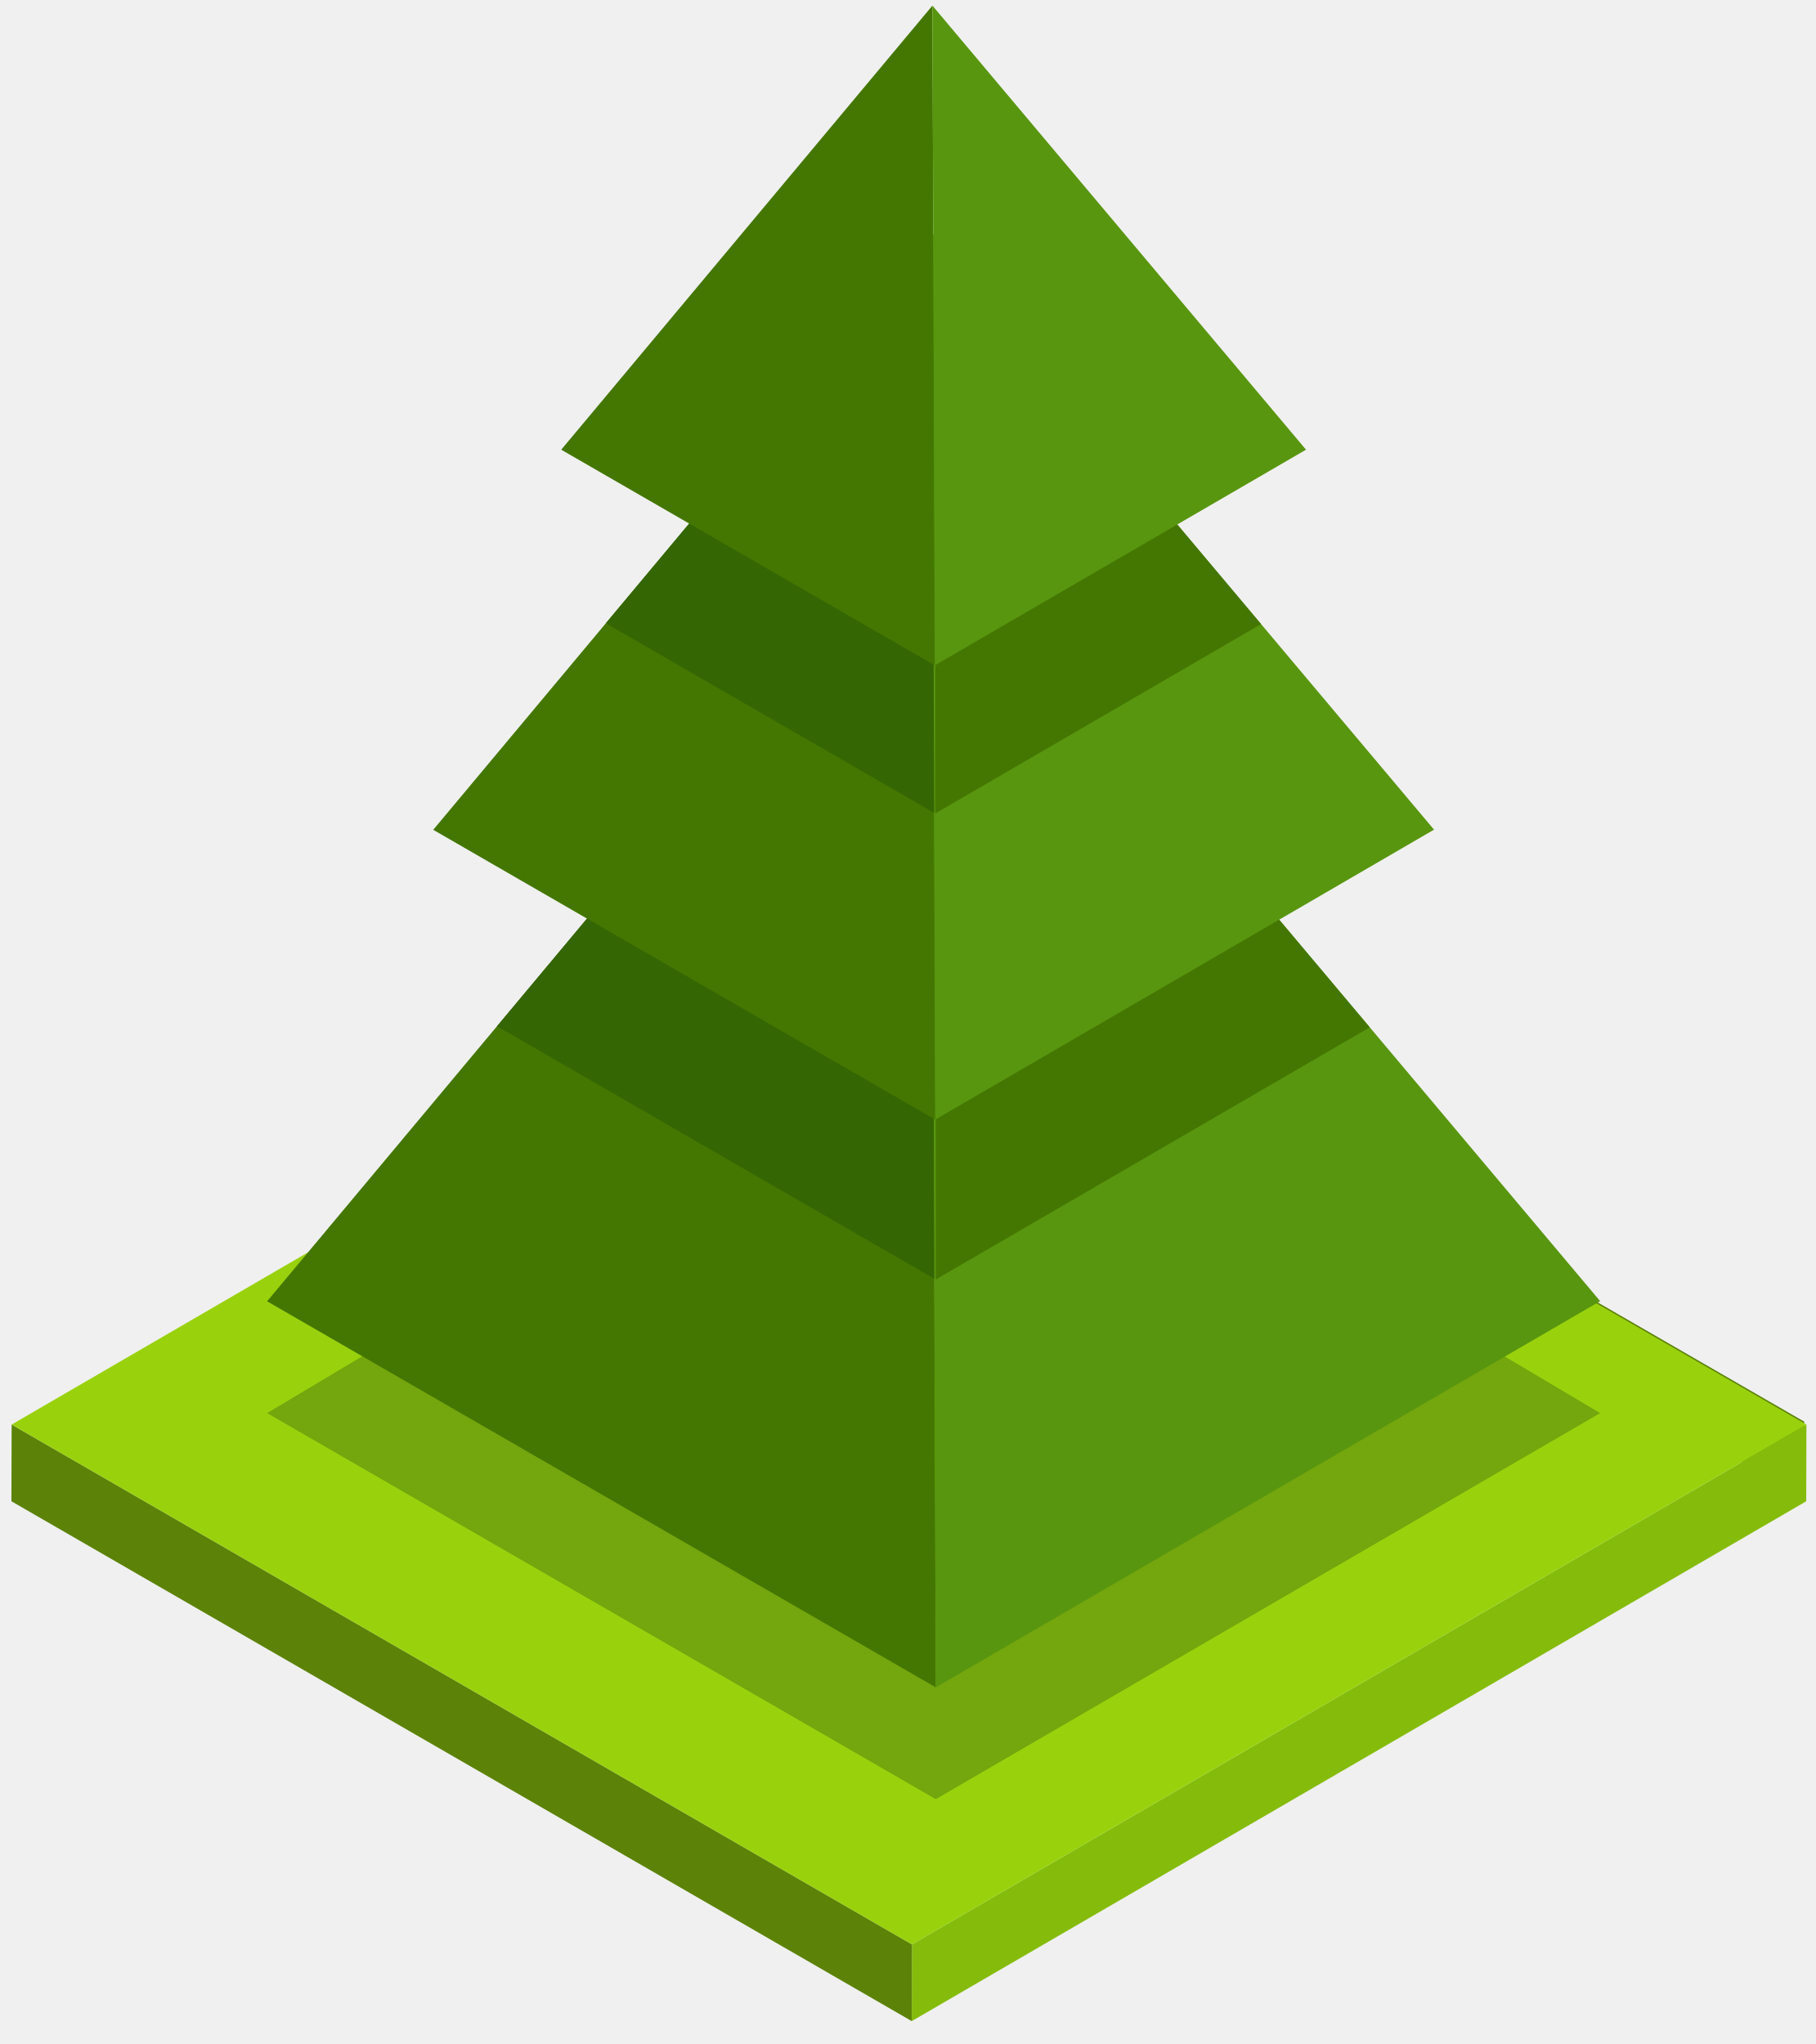
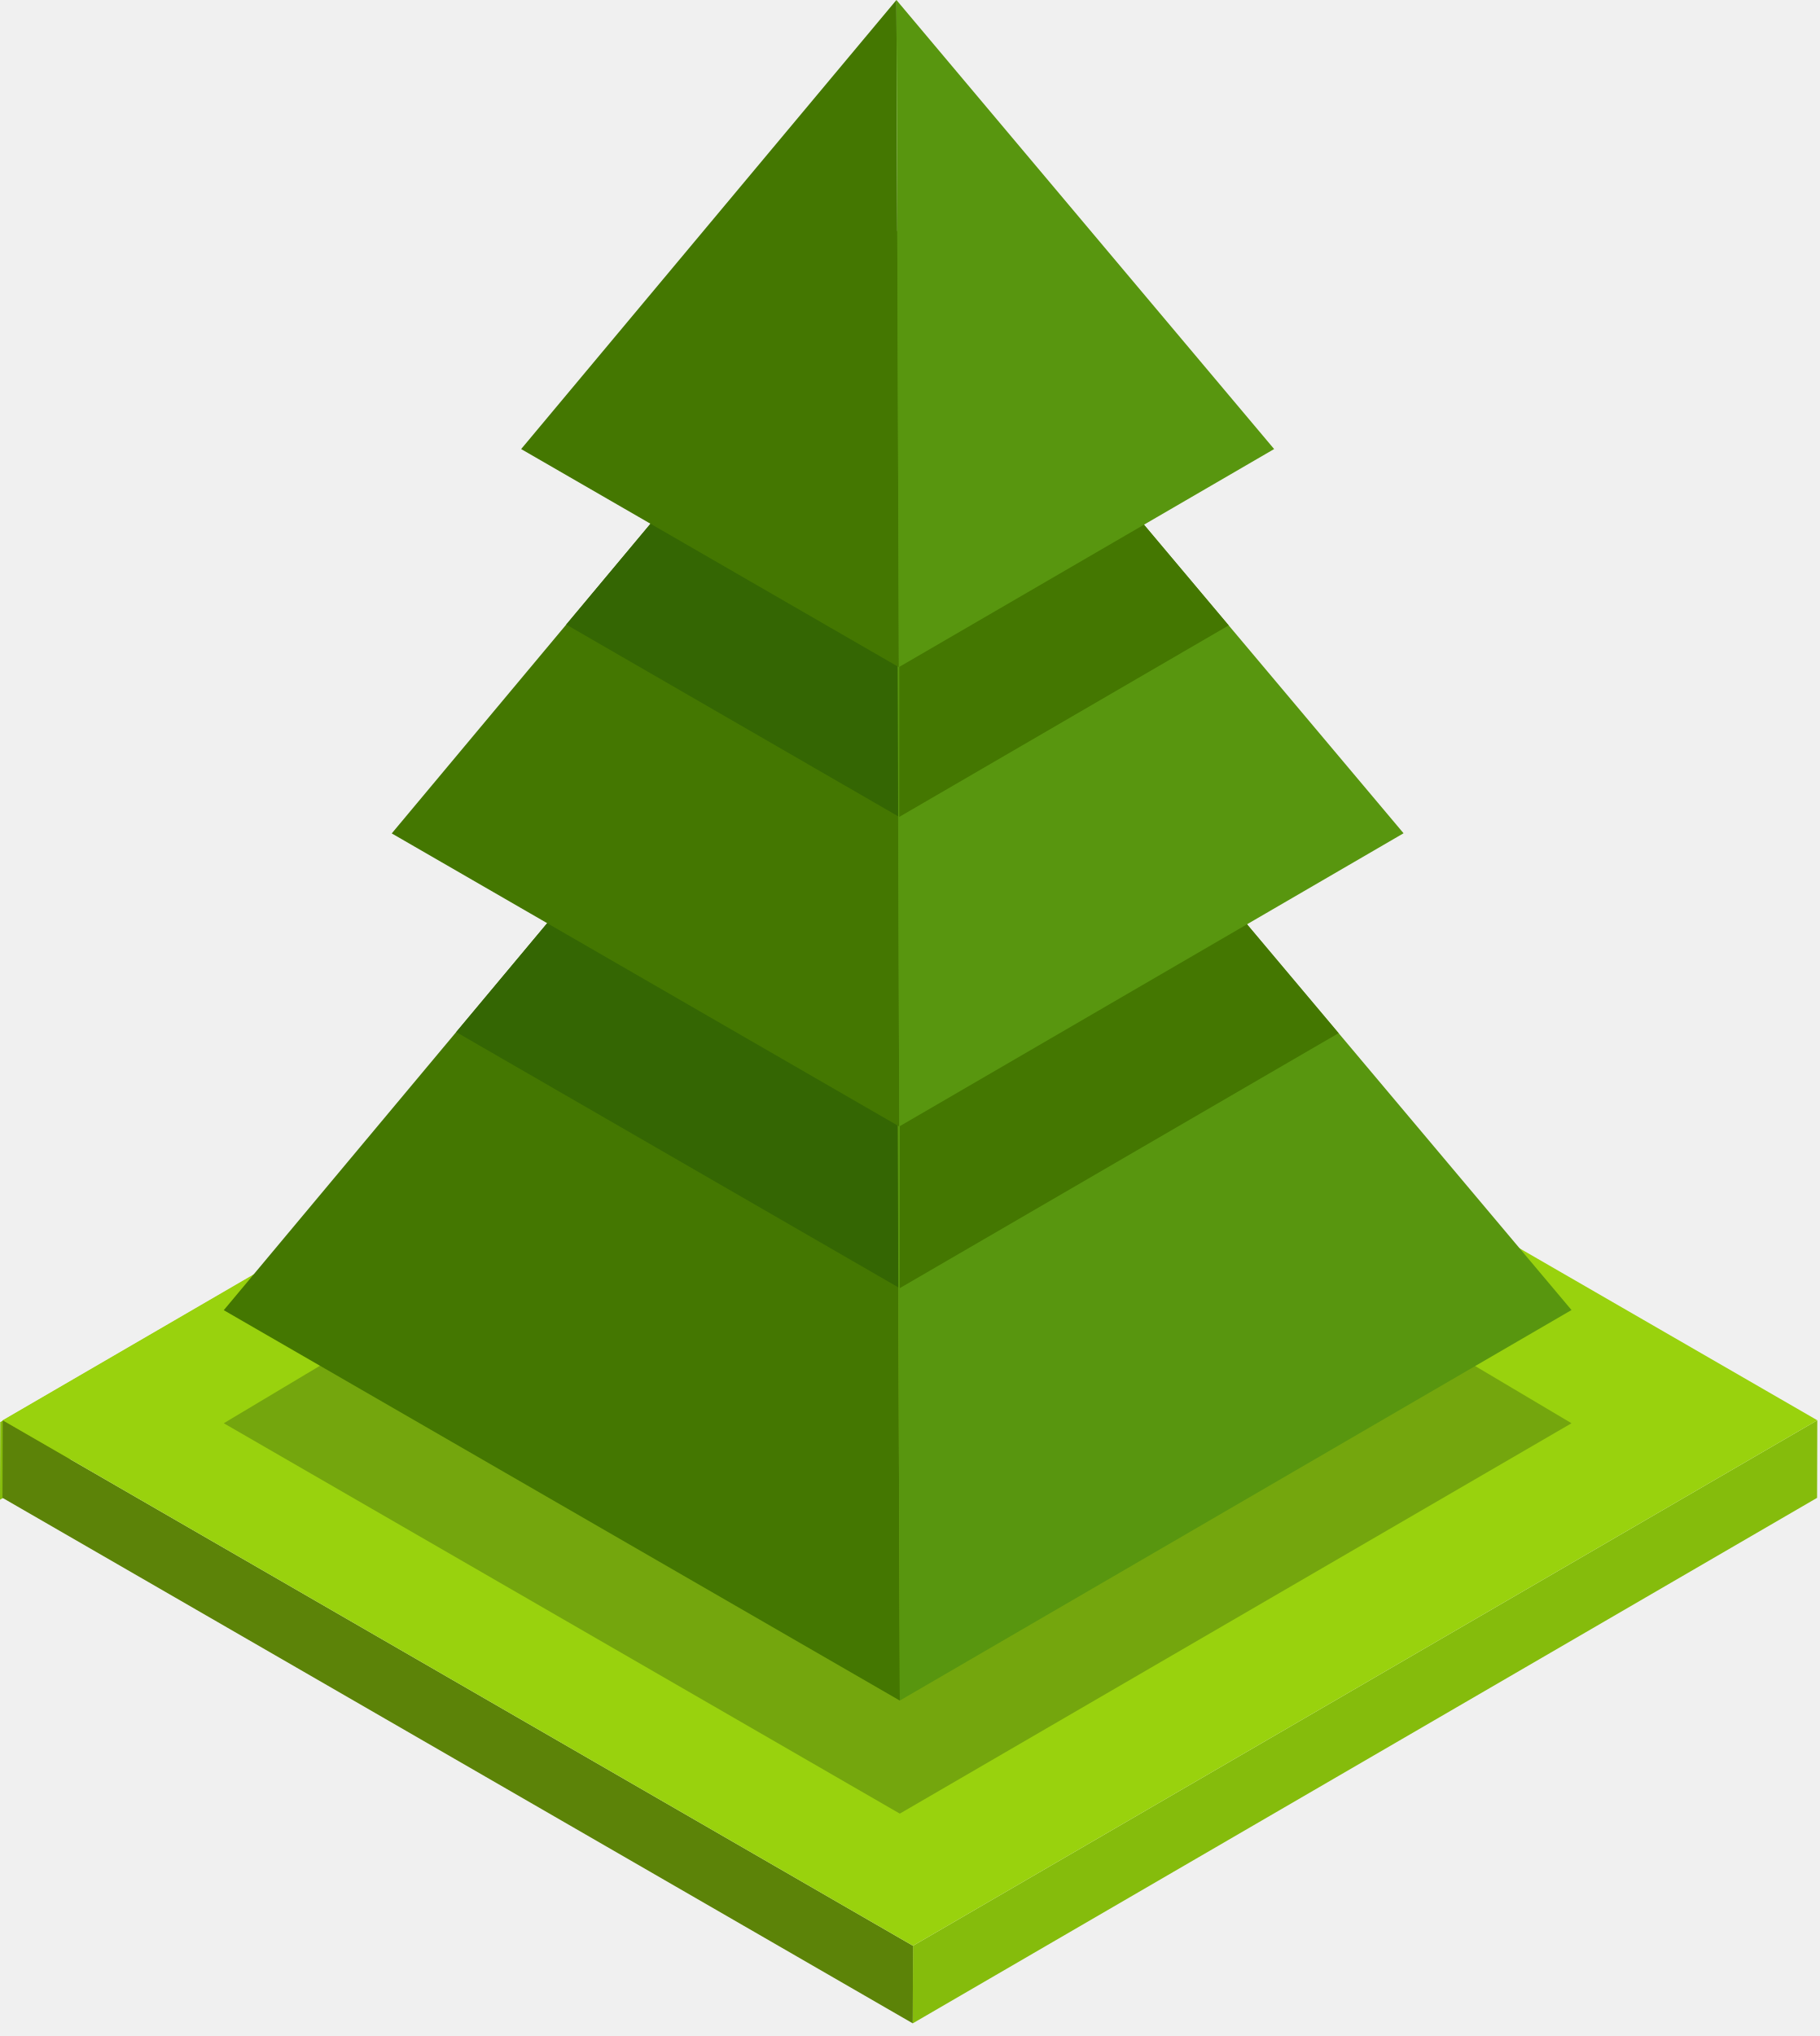
- <svg xmlns="http://www.w3.org/2000/svg" xmlns:xlink="http://www.w3.org/1999/xlink" width="119px" height="134px" viewBox="0 0 119 134" version="1.1">
+ <svg xmlns="http://www.w3.org/2000/svg" xmlns:xlink="http://www.w3.org/1999/xlink" width="118px" height="132px" viewBox="0 0 118 132" version="1.1">
  <defs>
    <polygon id="path-1" points="44.343 51.95 0.509 26.64 44.063 0.62 87.896 26.64" />
  </defs>
  <g id="Page-1" stroke="none" stroke-width="1" fill="none" fill-rule="evenodd">
-     <g id="28_R2FtZV9jaGlrZW4tMDE" transform="translate(-700, -956)">
-       <g id="Group-12" transform="translate(700.748, 956.367)">
-         <polyline id="Fill-1633" fill="#5C8308" points="117.526 92.833 117.511 97.853 58.492 63.783 58.505 58.753 117.526 92.833" />
-         <polyline id="Fill-1635" fill="#85BC0C" points="117.67 93.023 117.657 98.053 59.02 132.133 59.035 127.103 117.67 93.023" />
-         <polyline id="Fill-1636" fill="#5C8308" points="59.035 127.103 59.02 132.133 -5.68434189e-14 98.053 0.015 93.023 59.035 127.103" />
-         <polyline id="Fill-1637" fill="#99D20D" points="117.67 93.023 59.034 127.103 0.015 93.023 58.651 58.953 117.67 93.023" />
-         <g id="Group-1640" transform="translate(16.252, 65.633)">
+     <g id="28_R2FtZV9jaGlrZW4tMDE" transform="translate(-891, -1005)">
+       <g id="Group-6" transform="translate(891, 1005)">
+         <g id="Group" transform="translate(0, 58)">
+           <polyline id="Fill-750" fill="#85BC0C" points="58.65 0.13 58.635 5.16 -1.42108547e-14 39.23 0.014 34.2 58.65 0.13" />
+           <polyline id="Fill-1042" fill="#85BC0C" points="117.833 34.08 117.819 39.11 59.182 73.18 59.197 68.15 117.833 34.08" />
+           <polyline id="Fill-1043" fill="#5C8308" points="59.197 68.15 59.182 73.18 0.163 39.11 0.177 34.08 59.197 68.15" />
+           <polyline id="Fill-1044" fill="#99D20D" points="117.833 34.08 59.197 68.15 0.177 34.08 58.813 4.26325641e-14 117.833 34.08" />
+         </g>
+         <g id="Group-1640" transform="translate(14, 65.633)">
          <mask id="mask-2" fill="white">
            <use xlink:href="#path-1" />
          </mask>
          <g id="Clip-1639" />
          <polygon id="Fill-1638" fill="#74A60D" mask="url(#mask-2)" points="0.509 51.95 87.896 51.95 87.896 0.62 0.509 0.62" />
        </g>
-         <polyline id="Fill-1641" fill="#447701" points="60.595 110.253 60.315 32.83 16.761 84.943 60.595 110.253" />
-         <polyline id="Fill-1642" fill="#58960F" points="60.315 32.83 60.595 110.253 104.148 84.933 60.315 32.83" />
-         <polyline id="Fill-1643" fill="#346603" points="31.831 66.913 60.497 83.463 60.442 67.773 40.656 56.353 31.831 66.913" />
-         <polyline id="Fill-1644" fill="#447701" points="80.202 56.473 60.595 67.863 60.595 83.513 89.045 66.983 80.202 56.473" />
-         <polyline id="Fill-1645" fill="#447701" points="60.56 73.033 60.35 14.906 27.652 54.033 60.56 73.033" />
-         <polyline id="Fill-1646" fill="#58960F" points="60.35 14.906 60.56 73.033 93.258 54.023 60.35 14.906" />
-         <polyline id="Fill-1647" fill="#346603" points="38.965 40.492 60.487 52.923 60.445 41.142 45.59 32.566 38.965 40.492" />
-         <polyline id="Fill-1648" fill="#447701" points="75.28 32.654 60.56 41.208 60.56 52.963 81.919 40.547 75.28 32.654" />
-         <polyline id="Fill-1649" fill="#447701" points="60.533 43.253 60.376 -3.19744231e-14 36.043 29.114 60.533 43.253" />
-         <polyline id="Fill-1650" fill="#58960F" points="60.376 -3.19744231e-14 60.533 43.253 84.866 29.113 60.376 -3.19744231e-14" />
+         <polyline id="Fill-1641" fill="#447701" points="58.343 110.253 58.063 32.83 14.509 84.943 58.343 110.253" />
+         <polyline id="Fill-1642" fill="#58960F" points="58.063 32.83 58.343 110.253 101.896 84.933 58.063 32.83" />
+         <polyline id="Fill-1643" fill="#346603" points="29.579 66.913 58.245 83.463 58.19 67.773 38.404 56.353 29.579 66.913" />
+         <polyline id="Fill-1644" fill="#447701" points="77.95 56.473 58.343 67.863 58.343 83.513 86.793 66.983 77.95 56.473" />
+         <polyline id="Fill-1645" fill="#447701" points="58.308 73.033 58.098 14.906 25.4 54.033 58.308 73.033" />
+         <polyline id="Fill-1646" fill="#58960F" points="58.098 14.906 58.308 73.033 91.006 54.023 58.098 14.906" />
+         <polyline id="Fill-1647" fill="#346603" points="36.713 40.492 58.235 52.923 58.193 41.142 43.338 32.566 36.713 40.492" />
+         <polyline id="Fill-1648" fill="#447701" points="73.028 32.654 58.308 41.208 58.308 52.963 79.667 40.547 73.028 32.654" />
+         <polyline id="Fill-1649" fill="#447701" points="58.281 43.253 58.124 -2.84217094e-14 33.791 29.114 58.281 43.253" />
+         <polyline id="Fill-1650" fill="#58960F" points="58.124 -2.84217094e-14 58.281 43.253 82.614 29.113 58.124 -2.84217094e-14" />
      </g>
    </g>
  </g>
</svg>
